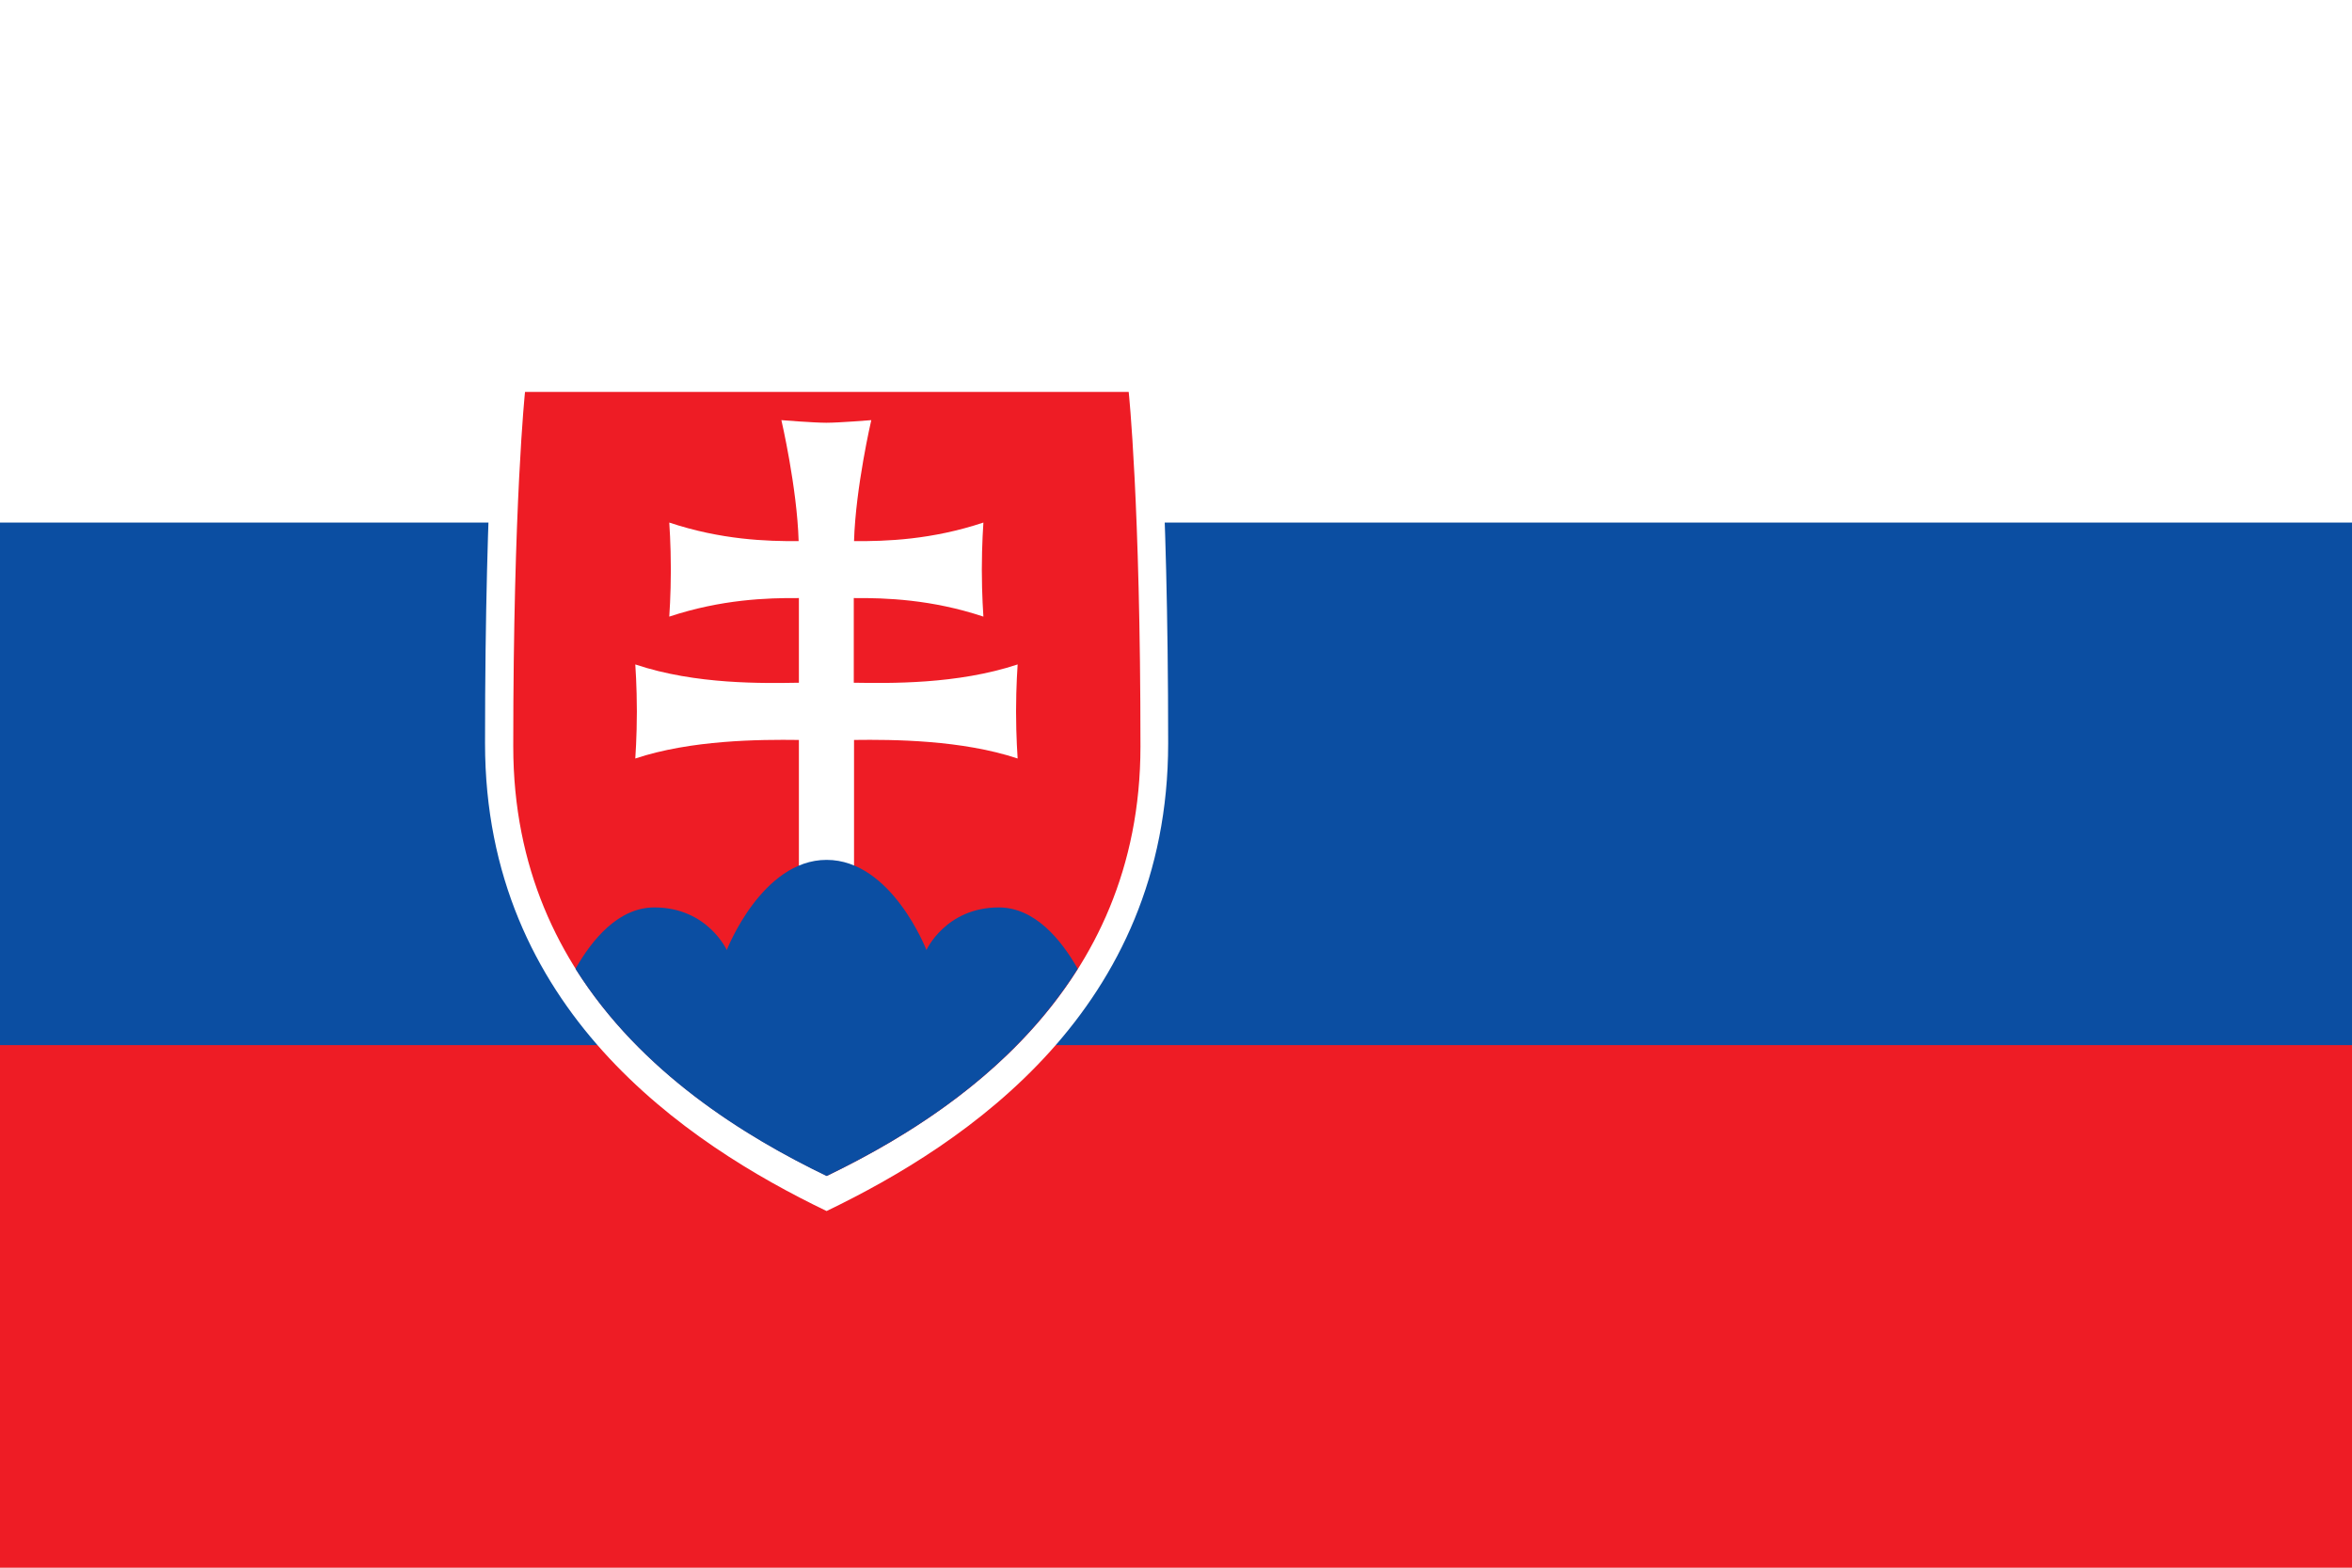
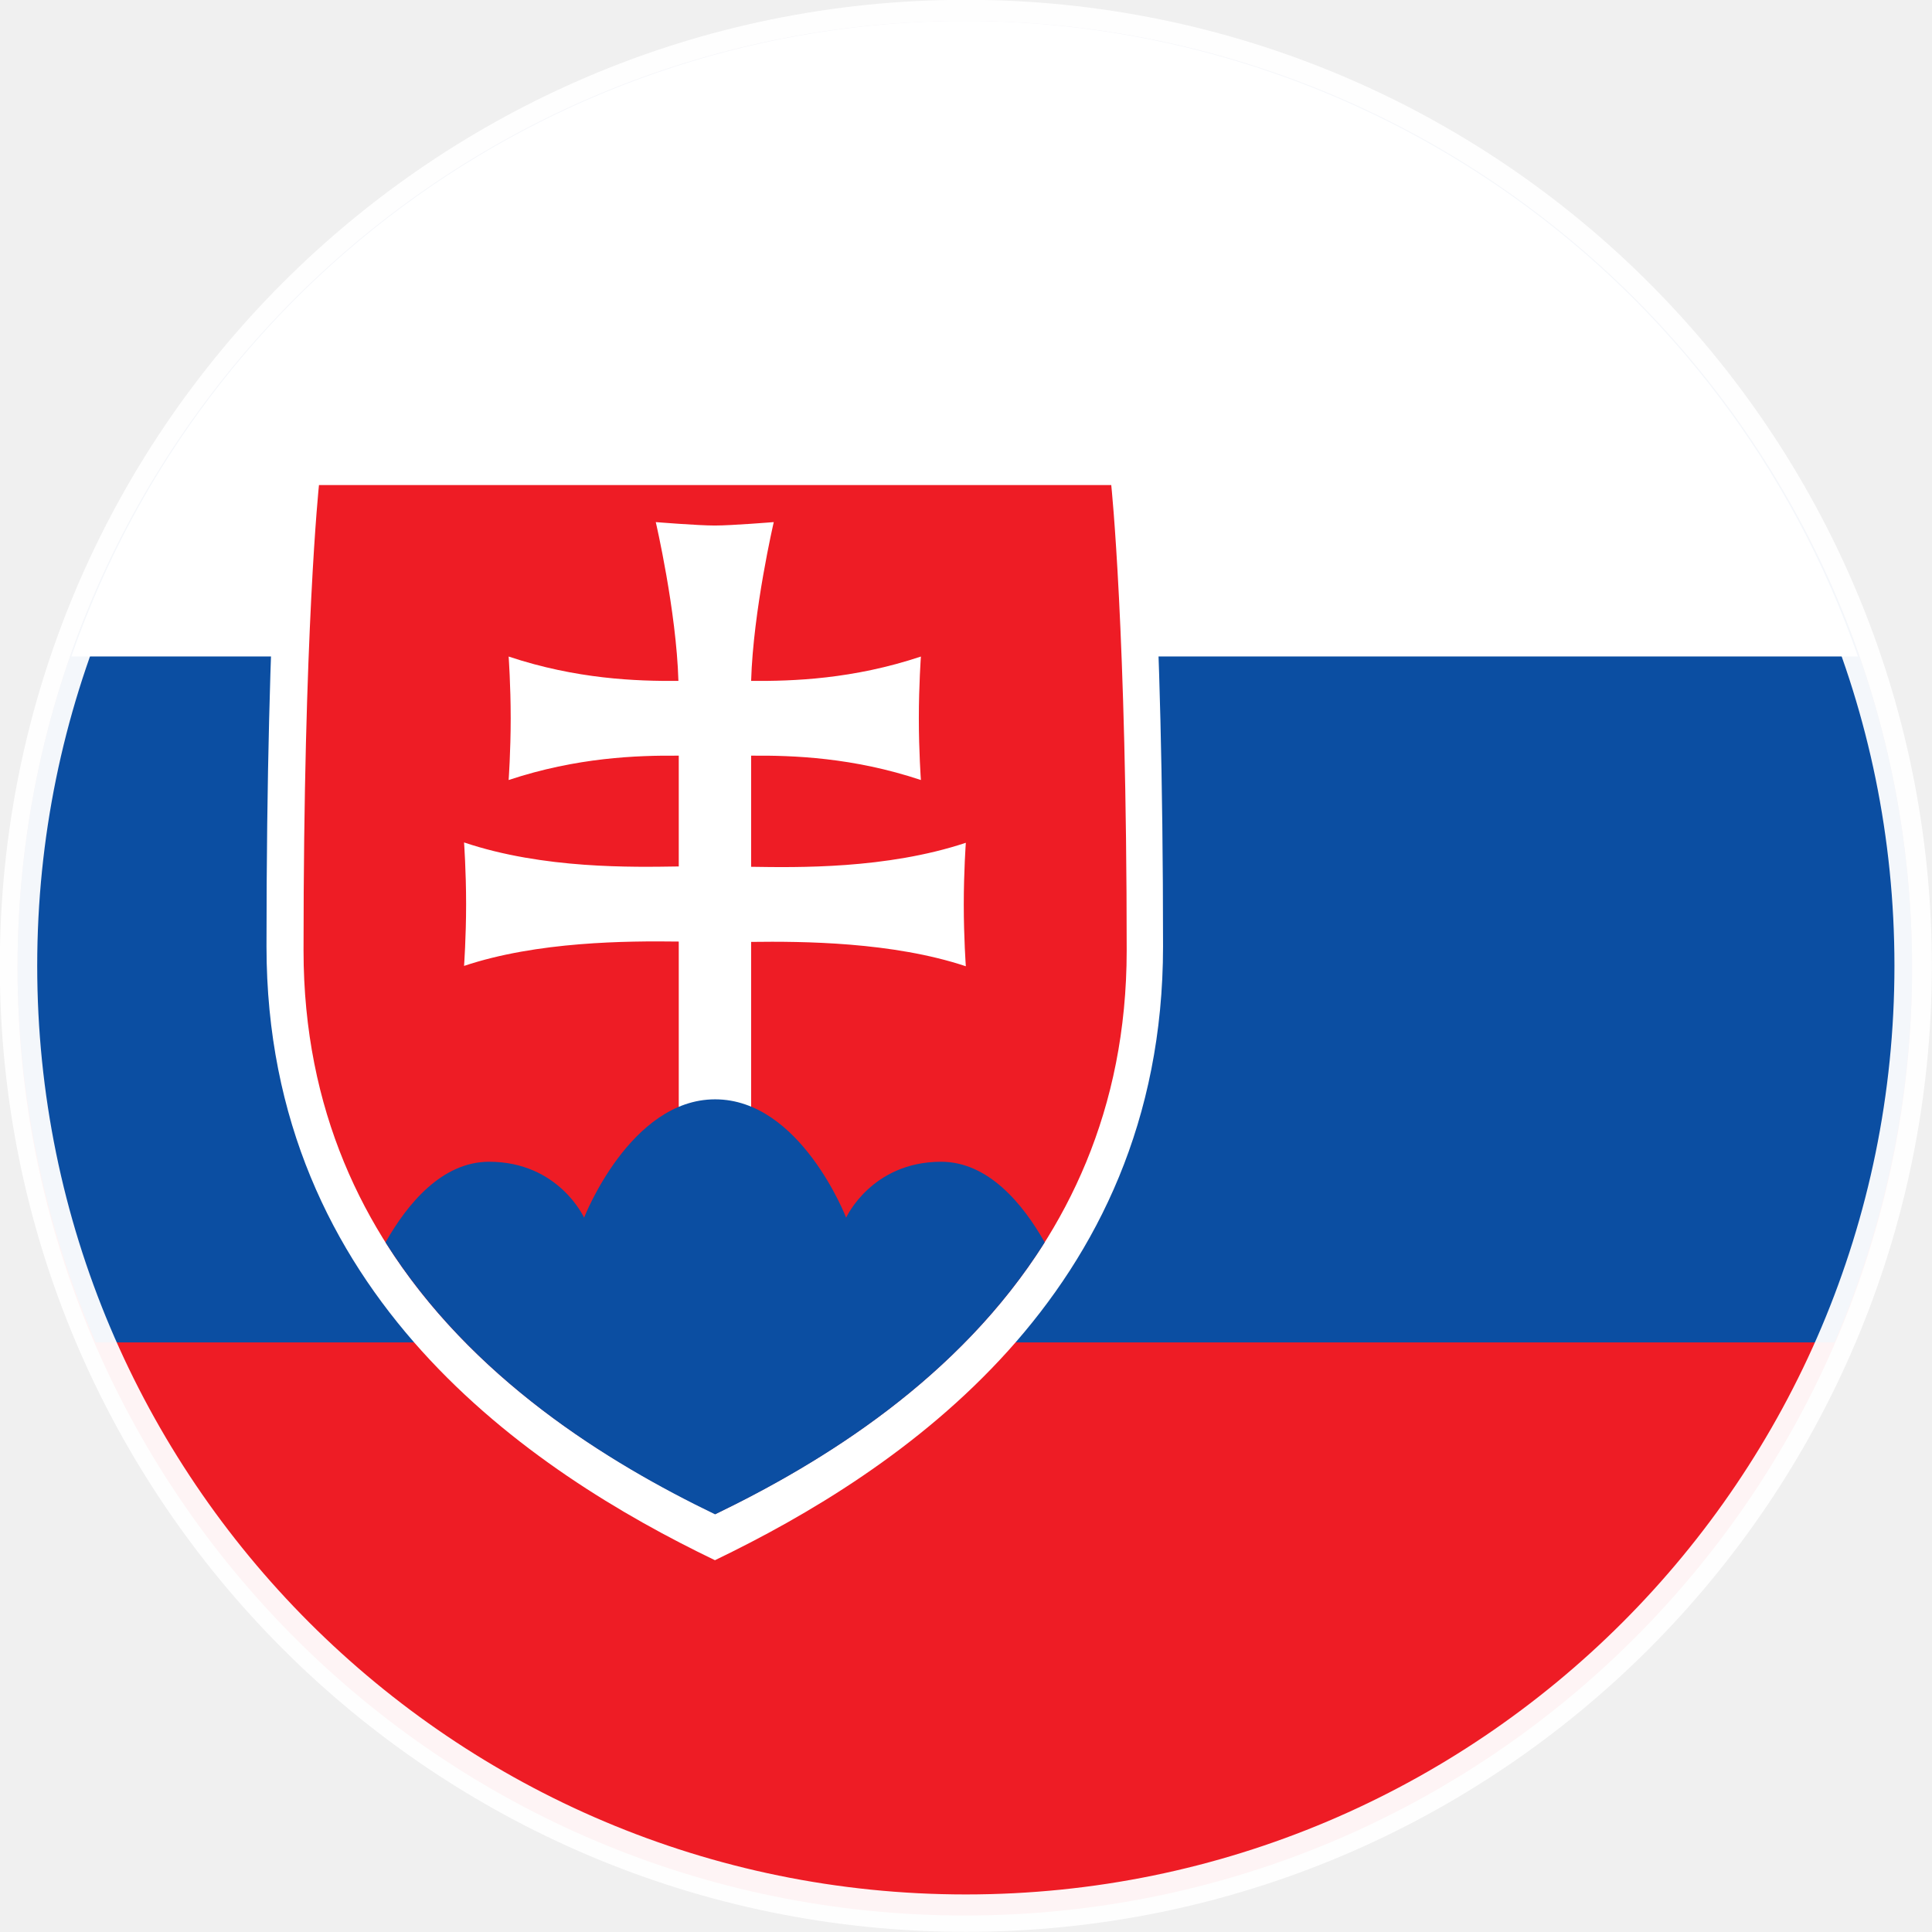
- <svg xmlns="http://www.w3.org/2000/svg" width="900" height="600" viewBox="0 0 9 6">
-   <rect width="9" height="6" fill="#ee1c25" />
-   <rect width="9" height="4" fill="#0b4ea2" />
-   <rect width="9" height="2" fill="#fff" />
-   <g>
-     <path fill="#fff" d="M3.163,4.635c-0.538-0.259-1.307-0.773-1.307-1.79,0-1.017,0.049-1.48,0.049-1.48h1.258,1.258s0.049,0.463,0.049,1.48c0,1.017-0.769,1.531-1.307,1.79z" />
-     <path fill="#ee1c25" d="M3.163,4.5c-0.493-0.238-1.199-0.709-1.199-1.643,0-0.933,0.045-1.357,0.045-1.357h1.155,1.155s0.045,0.424,0.045,1.357c0,0.933-0.706,1.405-1.199,1.643z" />
-     <path fill="#fff" d="m3.268,2.613c0.134,0.002,0.394,0.007,0.626-0.07,0,0-0.006,0.083-0.006,0.18,0,0.097,0.006,0.18,0.006,0.18-0.213-0.071-0.476-0.073-0.626-0.071v0.515h-0.211v-0.515c-0.151-0.002-0.413-0-0.626,0.071,0,0,0.006-0.083,0.006-0.18,0-0.097-0.006-0.18-0.006-0.18,0.232,0.078,0.493,0.072,0.626,0.07v-0.324c-0.122-0.001-0.297,0.005-0.496,0.071,0,0,0.006-0.083,0.006-0.18,0-0.097-0.006-0.18-0.006-0.18,0.198,0.066,0.373,0.072,0.495,0.071-0.006-0.205-0.066-0.463-0.066-0.463s0.123,0.01,0.172,0.01c0.049,0,0.172-0.01,0.172-0.01s-0.06,0.258-0.066,0.463c0.122,0.001,0.297-0.005,0.495-0.071,0,0-0.006,0.083-0.006,0.18,0,0.097,0.006,0.18,0.006,0.18-0.198-0.066-0.374-0.072-0.496-0.071v0.324z" />
-     <path fill="#0b4ea2" d="m3.163,3.291c-0.248,0-0.382,0.345-0.382,0.345s-0.074-0.163-0.277-0.163c-0.137,0-0.238,0.122-0.302,0.235,0.25,0.397,0.648,0.642,0.961,0.793,0.313-0.151,0.711-0.396,0.961-0.793-0.064-0.113-0.165-0.235-0.302-0.235-0.203,0-0.277,0.163-0.277,0.163s-0.133-0.345-0.382-0.345z" />
+ <svg xmlns="http://www.w3.org/2000/svg" width="563.288" height="563.288" viewBox="0 0 5.633 5.633" version="1.1" id="svg888">
+   <defs id="defs892" />
+   <path style="fill:#ee1c25;stroke-width:1" d="M 2.813,0.061 A 2.762,2.762 0 0 0 0.051,2.823 2.762,2.762 0 0 0 2.813,5.585 2.762,2.762 0 0 0 5.575,2.823 2.762,2.762 0 0 0 2.813,0.061 Z" id="rect872" />
+   <path style="fill:#0b4ea2;stroke-width:1" d="m 2.813,0.061 a 2.762,2.762 0 0 0 -2.762,2.762 2.762,2.762 0 0 0 0.228,1.091 H 5.349 A 2.762,2.762 0 0 0 5.575,2.823 2.762,2.762 0 0 0 2.813,0.061 Z" id="rect874" />
+   <path style="fill:#ffffff;stroke-width:1" d="M 2.813,0.061 A 2.762,2.762 0 0 0 0.208,1.914 H 5.417 A 2.762,2.762 0 0 0 2.813,0.061 Z" id="rect876" />
+   <g id="g886" transform="translate(-1.077994,-0.08575568)">
+     <path d="M 3.163,4.635 C 2.625,4.376 1.855,3.862 1.855,2.845 1.855,1.828 1.904,1.365 1.904,1.365 h 1.258 1.258 c 0,0 0.049,0.463 0.049,1.48 0,1.017 -0.769,1.531 -1.307,1.79 z" id="path878" style="fill:#ffffff" />
+     <path d="M 3.163,4.5 C 2.669,4.262 1.963,3.791 1.963,2.857 1.963,1.924 2.008,1.5 2.008,1.5 h 1.155 1.155 c 0,0 0.045,0.424 0.045,1.357 0,0.933 -0.706,1.405 -1.199,1.643 z" id="path880" style="fill:#ee1c25" />
+     <path d="M 3.268,2.613 C 3.402,2.615 3.662,2.62 3.894,2.543 c 0,0 -0.006,0.083 -0.006,0.18 0,0.097 0.006,0.18 0.006,0.18 -0.213,-0.071 -0.476,-0.073 -0.626,-0.071 V 3.347 H 3.057 V 2.831 c -0.151,-0.002 -0.413,-4.252e-4 -0.626,0.071 0,0 0.006,-0.083 0.006,-0.18 0,-0.097 -0.006,-0.18 -0.006,-0.18 0.232,0.078 0.493,0.072 0.626,0.07 V 2.289 c -0.122,-0.001 -0.297,0.005 -0.496,0.071 0,0 0.006,-0.083 0.006,-0.18 0,-0.097 -0.006,-0.18 -0.006,-0.18 0.198,0.066 0.373,0.072 0.495,0.071 -0.006,-0.205 -0.066,-0.463 -0.066,-0.463 0,0 0.123,0.01 0.172,0.01 0.049,0 0.172,-0.01 0.172,-0.01 0,0 -0.06,0.258 -0.066,0.463 0.122,0.001 0.297,-0.005 0.495,-0.071 0,0 -0.006,0.083 -0.006,0.18 0,0.097 0.006,0.18 0.006,0.18 C 3.565,2.294 3.39,2.288 3.268,2.289 v 0.324 z" id="path882" style="fill:#ffffff" />
+     <path d="m 3.163,3.291 c -0.248,0 -0.382,0.345 -0.382,0.345 0,0 -0.074,-0.163 -0.277,-0.163 -0.137,0 -0.238,0.122 -0.302,0.235 0.25,0.397 0.648,0.642 0.961,0.793 0.313,-0.151 0.711,-0.396 0.961,-0.793 -0.064,-0.113 -0.165,-0.235 -0.302,-0.235 -0.203,0 -0.277,0.163 -0.277,0.163 0,0 -0.133,-0.345 -0.382,-0.345 z" id="path884" style="fill:#0b4ea2" />
  </g>
+   <circle style="opacity:1;vector-effect:none;fill:#171717;fill-opacity:0;stroke:#ffffff;stroke-width:0.109;stroke-linecap:round;stroke-linejoin:round;stroke-miterlimit:4;stroke-dasharray:none;stroke-dashoffset:0;stroke-opacity:0.95;paint-order:normal" id="path896-7" cx="2.816" cy="2.816" r="2.762" />
</svg>
